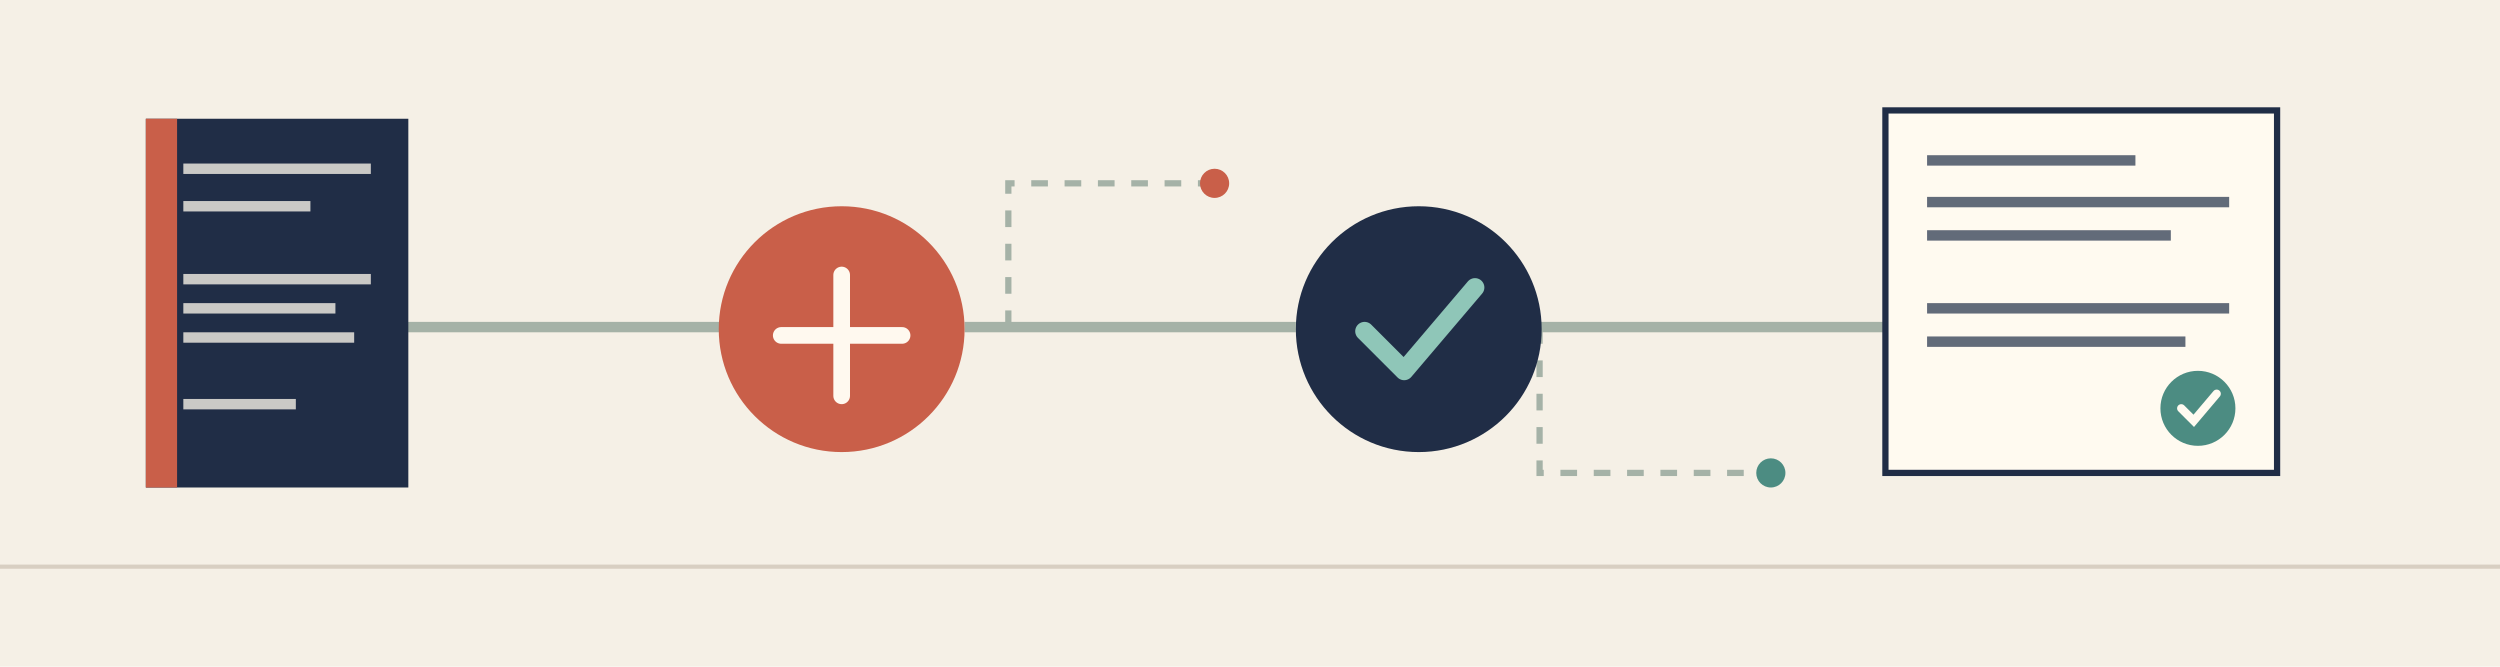
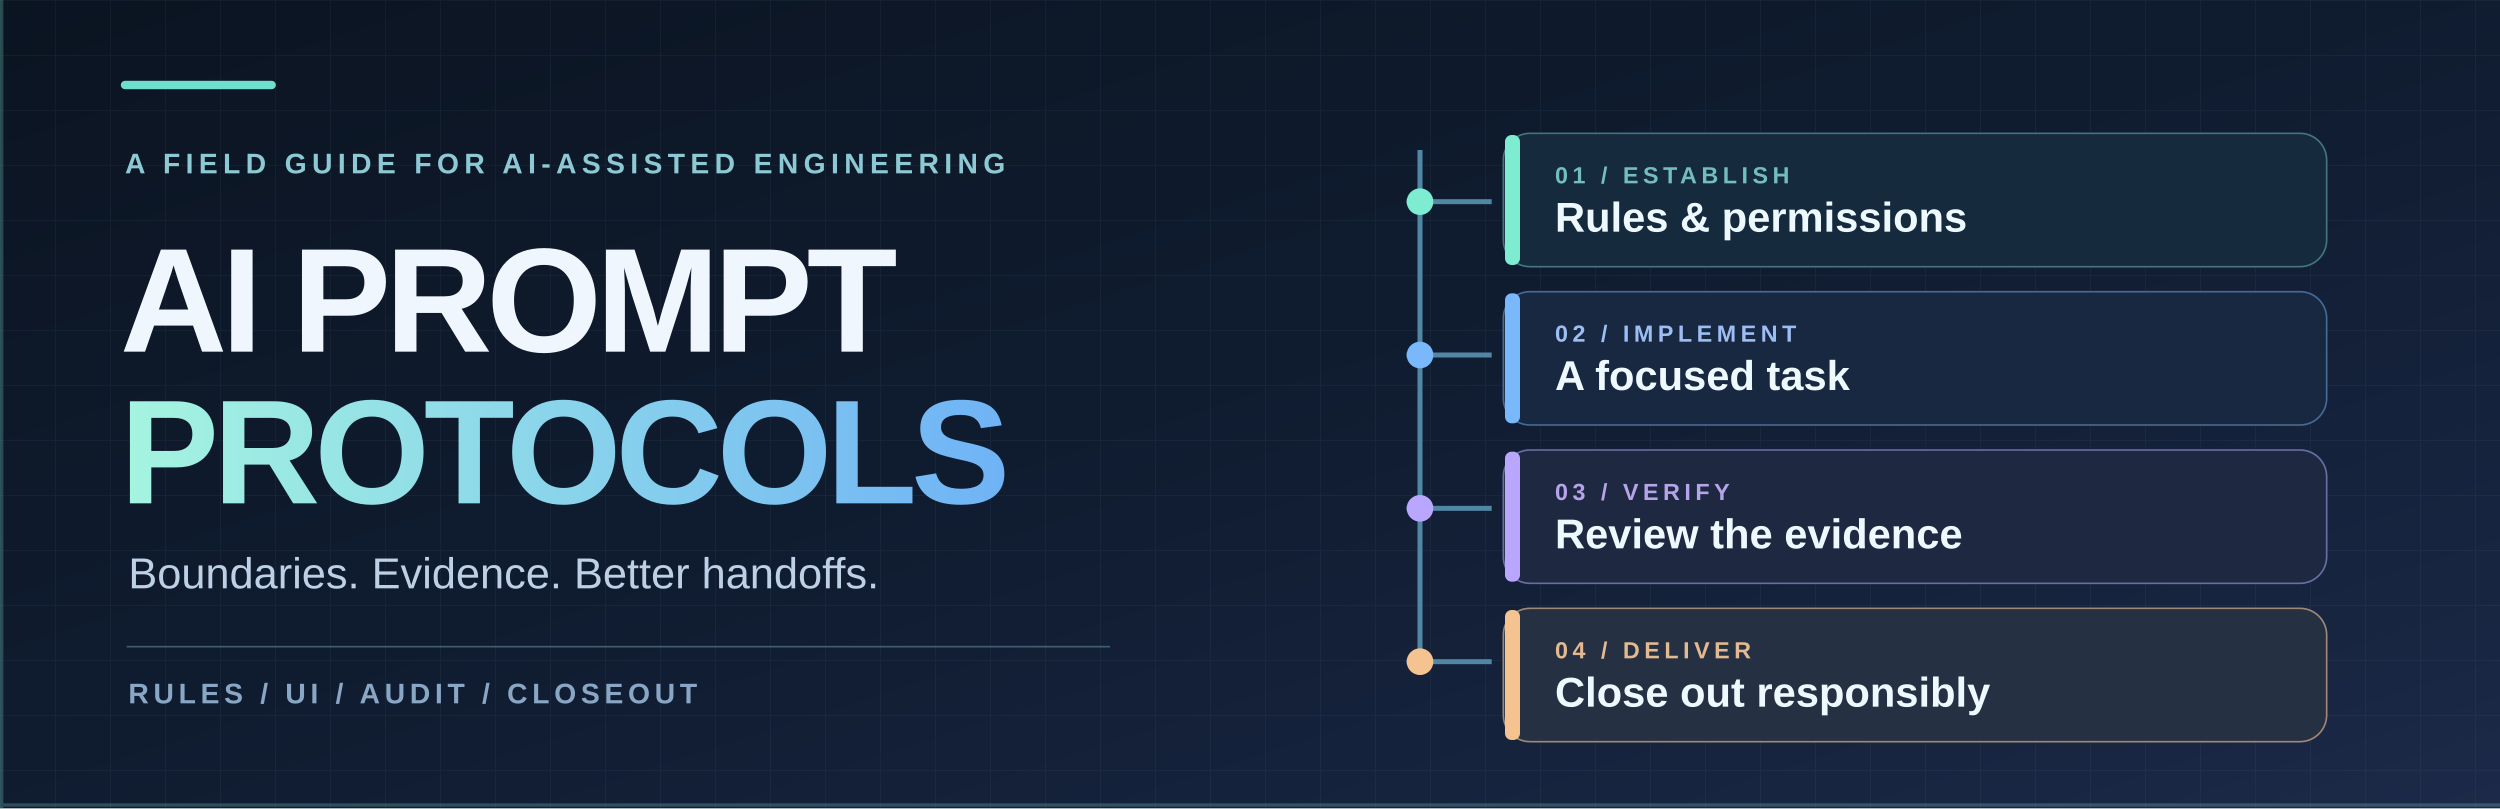
- <svg xmlns="http://www.w3.org/2000/svg" viewBox="0 0 1200 320" role="img" aria-labelledby="title desc">
-   <rect width="1200" height="320" fill="#f5f0e6" />
-   <path d="M0 272h1200" stroke="#d8cfc2" stroke-width="2" />
-   <path d="M186 157h160m117 0h159m117 0h165" fill="none" stroke="#a5b2a7" stroke-width="5" />
-   <path d="M484 157v-69h99m156 69v70h111" fill="none" stroke="#a5b2a7" stroke-width="3" stroke-dasharray="8 8" />
-   <g transform="translate(70 57)">
-     <path d="M0 0h126v177H0z" fill="#202d46" />
-     <path d="M18 24h90M18 42h61M18 77h90M18 91h73M18 105h82M18 137h54" stroke="#f5f0e6" stroke-width="5" opacity=".8" />
-     <path d="M0 0h15v177H0z" fill="#c95f49" />
+ <svg xmlns="http://www.w3.org/2000/svg" width="1500" height="485" viewBox="0 0 1500 485" role="img" aria-labelledby="t d">
+   <defs>
+     <linearGradient id="background" x2="1" y2="1">
+       <stop stop-color="#0B1421" />
+       <stop offset=".55" stop-color="#101D32" />
+       <stop offset="1" stop-color="#1C2948" />
+     </linearGradient>
+     <linearGradient id="aqua">
+       <stop stop-color="#A4F4E0" />
+       <stop offset="1" stop-color="#6FB3F6" />
+     </linearGradient>
+     <pattern id="grid" width="33" height="33" patternUnits="userSpaceOnUse">
+       <path d="M33 0H0V33" stroke="#C1DAF4" stroke-opacity=".055" fill="none" />
+     </pattern>
+   </defs>
+   <rect width="1500" height="485" fill="url(#background)" />
+   <rect width="1500" height="485" fill="url(#grid)" />
+   <path d="M0 483H1500M1 0V485" stroke="#77D8CE" stroke-opacity=".27" stroke-width="2" />
+   <path d="M75 51H163" stroke="#6EDFCC" stroke-width="5" stroke-linecap="round" />
+   <g font-family="Segoe UI,Arial,sans-serif">
+     <text x="75" y="104" font-size="17" font-weight="700" letter-spacing="3.2" fill="#8DC9D4">A FIELD GUIDE FOR AI-ASSISTED ENGINEERING</text>
+     <text x="72" y="211" font-size="89" font-weight="850" letter-spacing="-3.5" fill="#F0F6FE">AI PROMPT</text>
+     <text x="72" y="302" font-size="89" font-weight="850" letter-spacing="-3.5" fill="url(#aqua)">PROTOCOLS</text>
+     <text x="77" y="353" font-size="26" fill="#BED0E6">Boundaries. Evidence. Better handoffs.</text>
+     <path d="M76 388H666" stroke="#75A9B8" stroke-opacity=".46" />
+     <text x="77" y="422" font-size="17" letter-spacing="2.8" font-weight="750" fill="#89A6C4">RULES  /  UI  /  AUDIT  /  CLOSEOUT</text>
  </g>
-   <g transform="translate(345 99)">
-     <rect width="118" height="118" rx="59" fill="#c95f49" />
-     <path d="M30 62h58M59 33v58" stroke="#fff9ef" stroke-width="8" stroke-linecap="round" />
+   <g fill="none" stroke="#5087A5" stroke-width="3">
+     <path d="M852 90V405" />
+     <path d="M844 121H895M844 213H895M844 305H895M844 397H895" />
  </g>
-   <g transform="translate(622 99)">
-     <rect width="118" height="118" rx="59" fill="#202d46" />
-     <path d="M33 60l19 19 34-40" fill="none" stroke="#8fc6b8" stroke-width="9" stroke-linecap="round" stroke-linejoin="round" />
+   <g font-family="Segoe UI,Arial,sans-serif">
+     <g>
+       <rect x="902" y="80" width="494" height="80" rx="16" fill="#152A3D" stroke="#43747F" />
+       <rect x="903" y="81" width="9" height="78" rx="4" fill="#7DECD0" />
+       <text x="933" y="110" font-size="14" letter-spacing="2.7" font-weight="700" fill="#74BDBE">01 / ESTABLISH</text>
+       <text x="933" y="139" font-size="25" font-weight="700" fill="#EDF8FF">Rules &amp; permissions</text>
+     </g>
+     <g>
+       <rect x="902" y="175" width="494" height="80" rx="16" fill="#172840" stroke="#466A96" />
+       <rect x="903" y="176" width="9" height="78" rx="4" fill="#79B9FB" />
+       <text x="933" y="205" font-size="14" letter-spacing="2.7" font-weight="700" fill="#9DBEF4">02 / IMPLEMENT</text>
+       <text x="933" y="234" font-size="25" font-weight="700" fill="#EDF8FF">A focused task</text>
+     </g>
+     <g>
+       <rect x="902" y="270" width="494" height="80" rx="16" fill="#1E2941" stroke="#686EA4" />
+       <rect x="903" y="271" width="9" height="78" rx="4" fill="#B9A6FF" />
+       <text x="933" y="300" font-size="14" letter-spacing="2.7" font-weight="700" fill="#B5A4EA">03 / VERIFY</text>
+       <text x="933" y="329" font-size="25" font-weight="700" fill="#EDF8FF">Review the evidence</text>
+     </g>
+     <g>
+       <rect x="902" y="365" width="494" height="80" rx="16" fill="#253142" stroke="#9E8775" />
+       <rect x="903" y="366" width="9" height="78" rx="4" fill="#F4C390" />
+       <text x="933" y="395" font-size="14" letter-spacing="2.7" font-weight="700" fill="#E2B991">04 / DELIVER</text>
+       <text x="933" y="424" font-size="25" font-weight="700" fill="#EDF8FF">Close out responsibly</text>
+     </g>
  </g>
-   <g transform="translate(905 53)">
-     <path d="M0 0h188v174H0z" fill="#fffaf0" stroke="#202d46" stroke-width="3" />
-     <path d="M20 24h100M20 44h145M20 60h117M20 95h145M20 111h124" stroke="#202d46" stroke-width="5" opacity=".7" />
-     <circle cx="150" cy="143" r="18" fill="#4c8c82" />
-     <path d="M142 143l6 6 11-13" fill="none" stroke="#fffaf0" stroke-width="4" stroke-linecap="round" />
-   </g>
-   <circle cx="583" cy="88" r="7" fill="#c95f49" />
-   <circle cx="850" cy="227" r="7" fill="#4c8c82" />
+   <circle cx="852" cy="121" r="8" fill="#7DECD0" />
+   <circle cx="852" cy="213" r="8" fill="#79B9FB" />
+   <circle cx="852" cy="305" r="8" fill="#B9A6FF" />
+   <circle cx="852" cy="397" r="8" fill="#F4C390" />
</svg>
